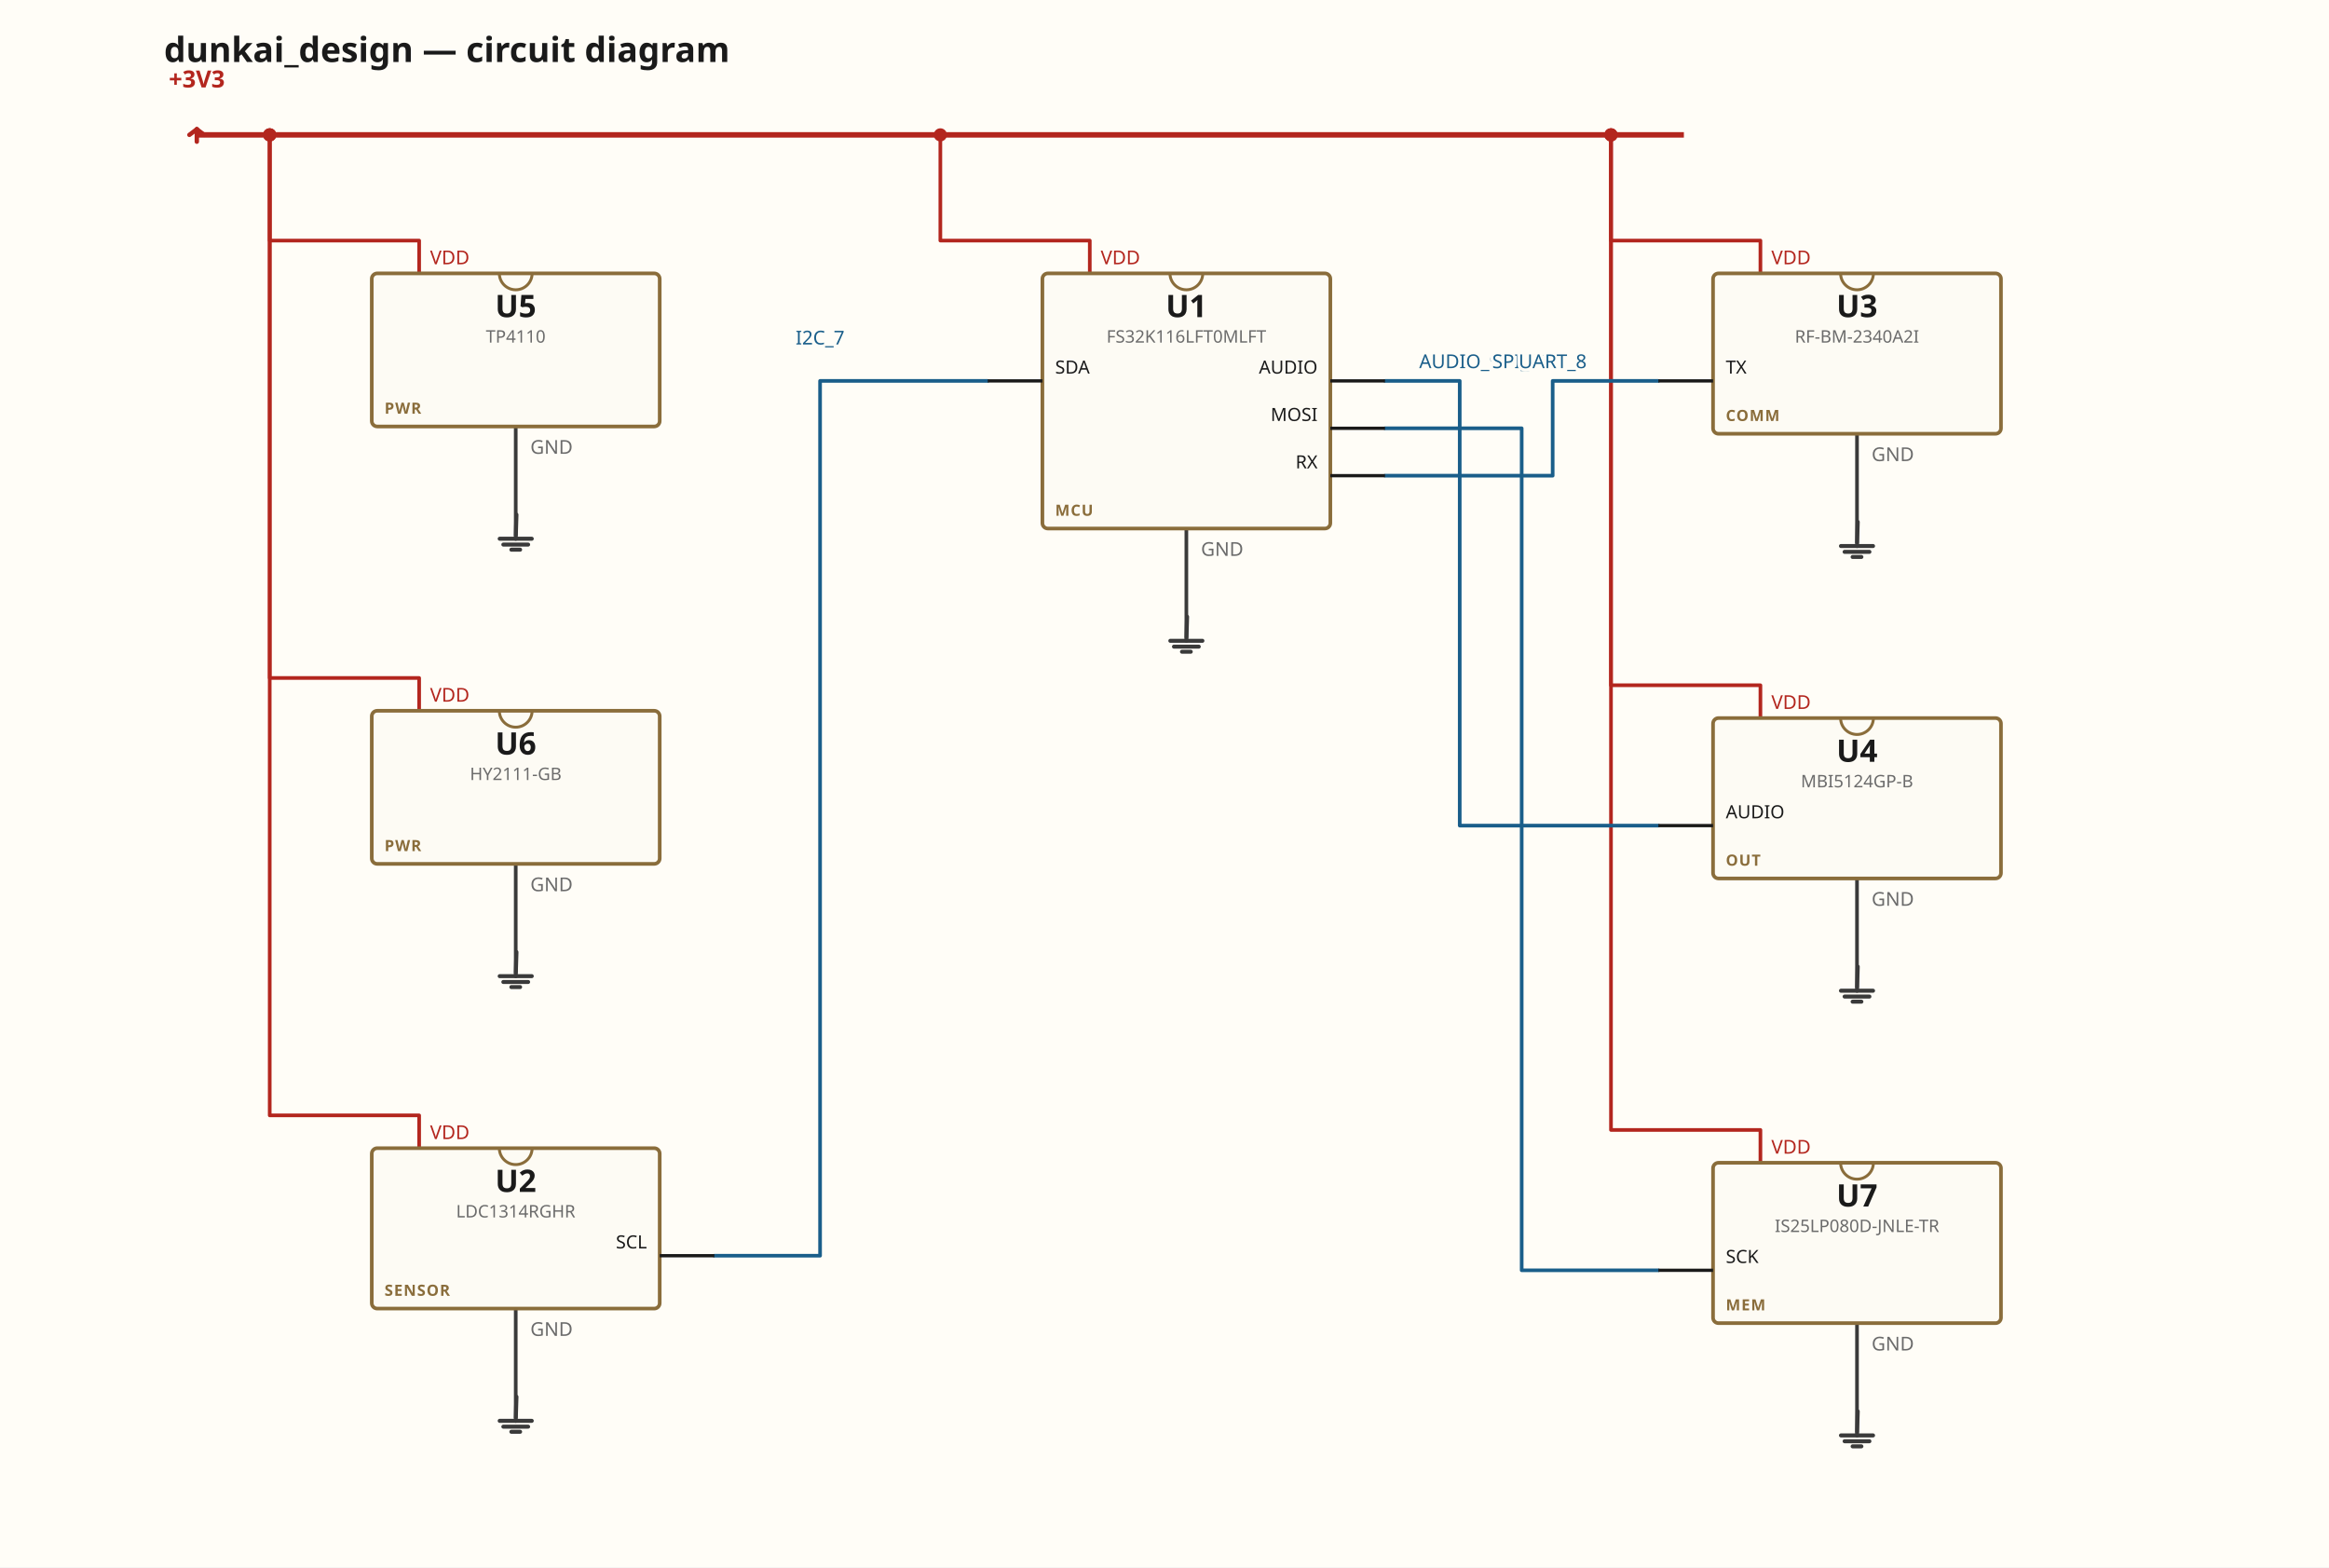
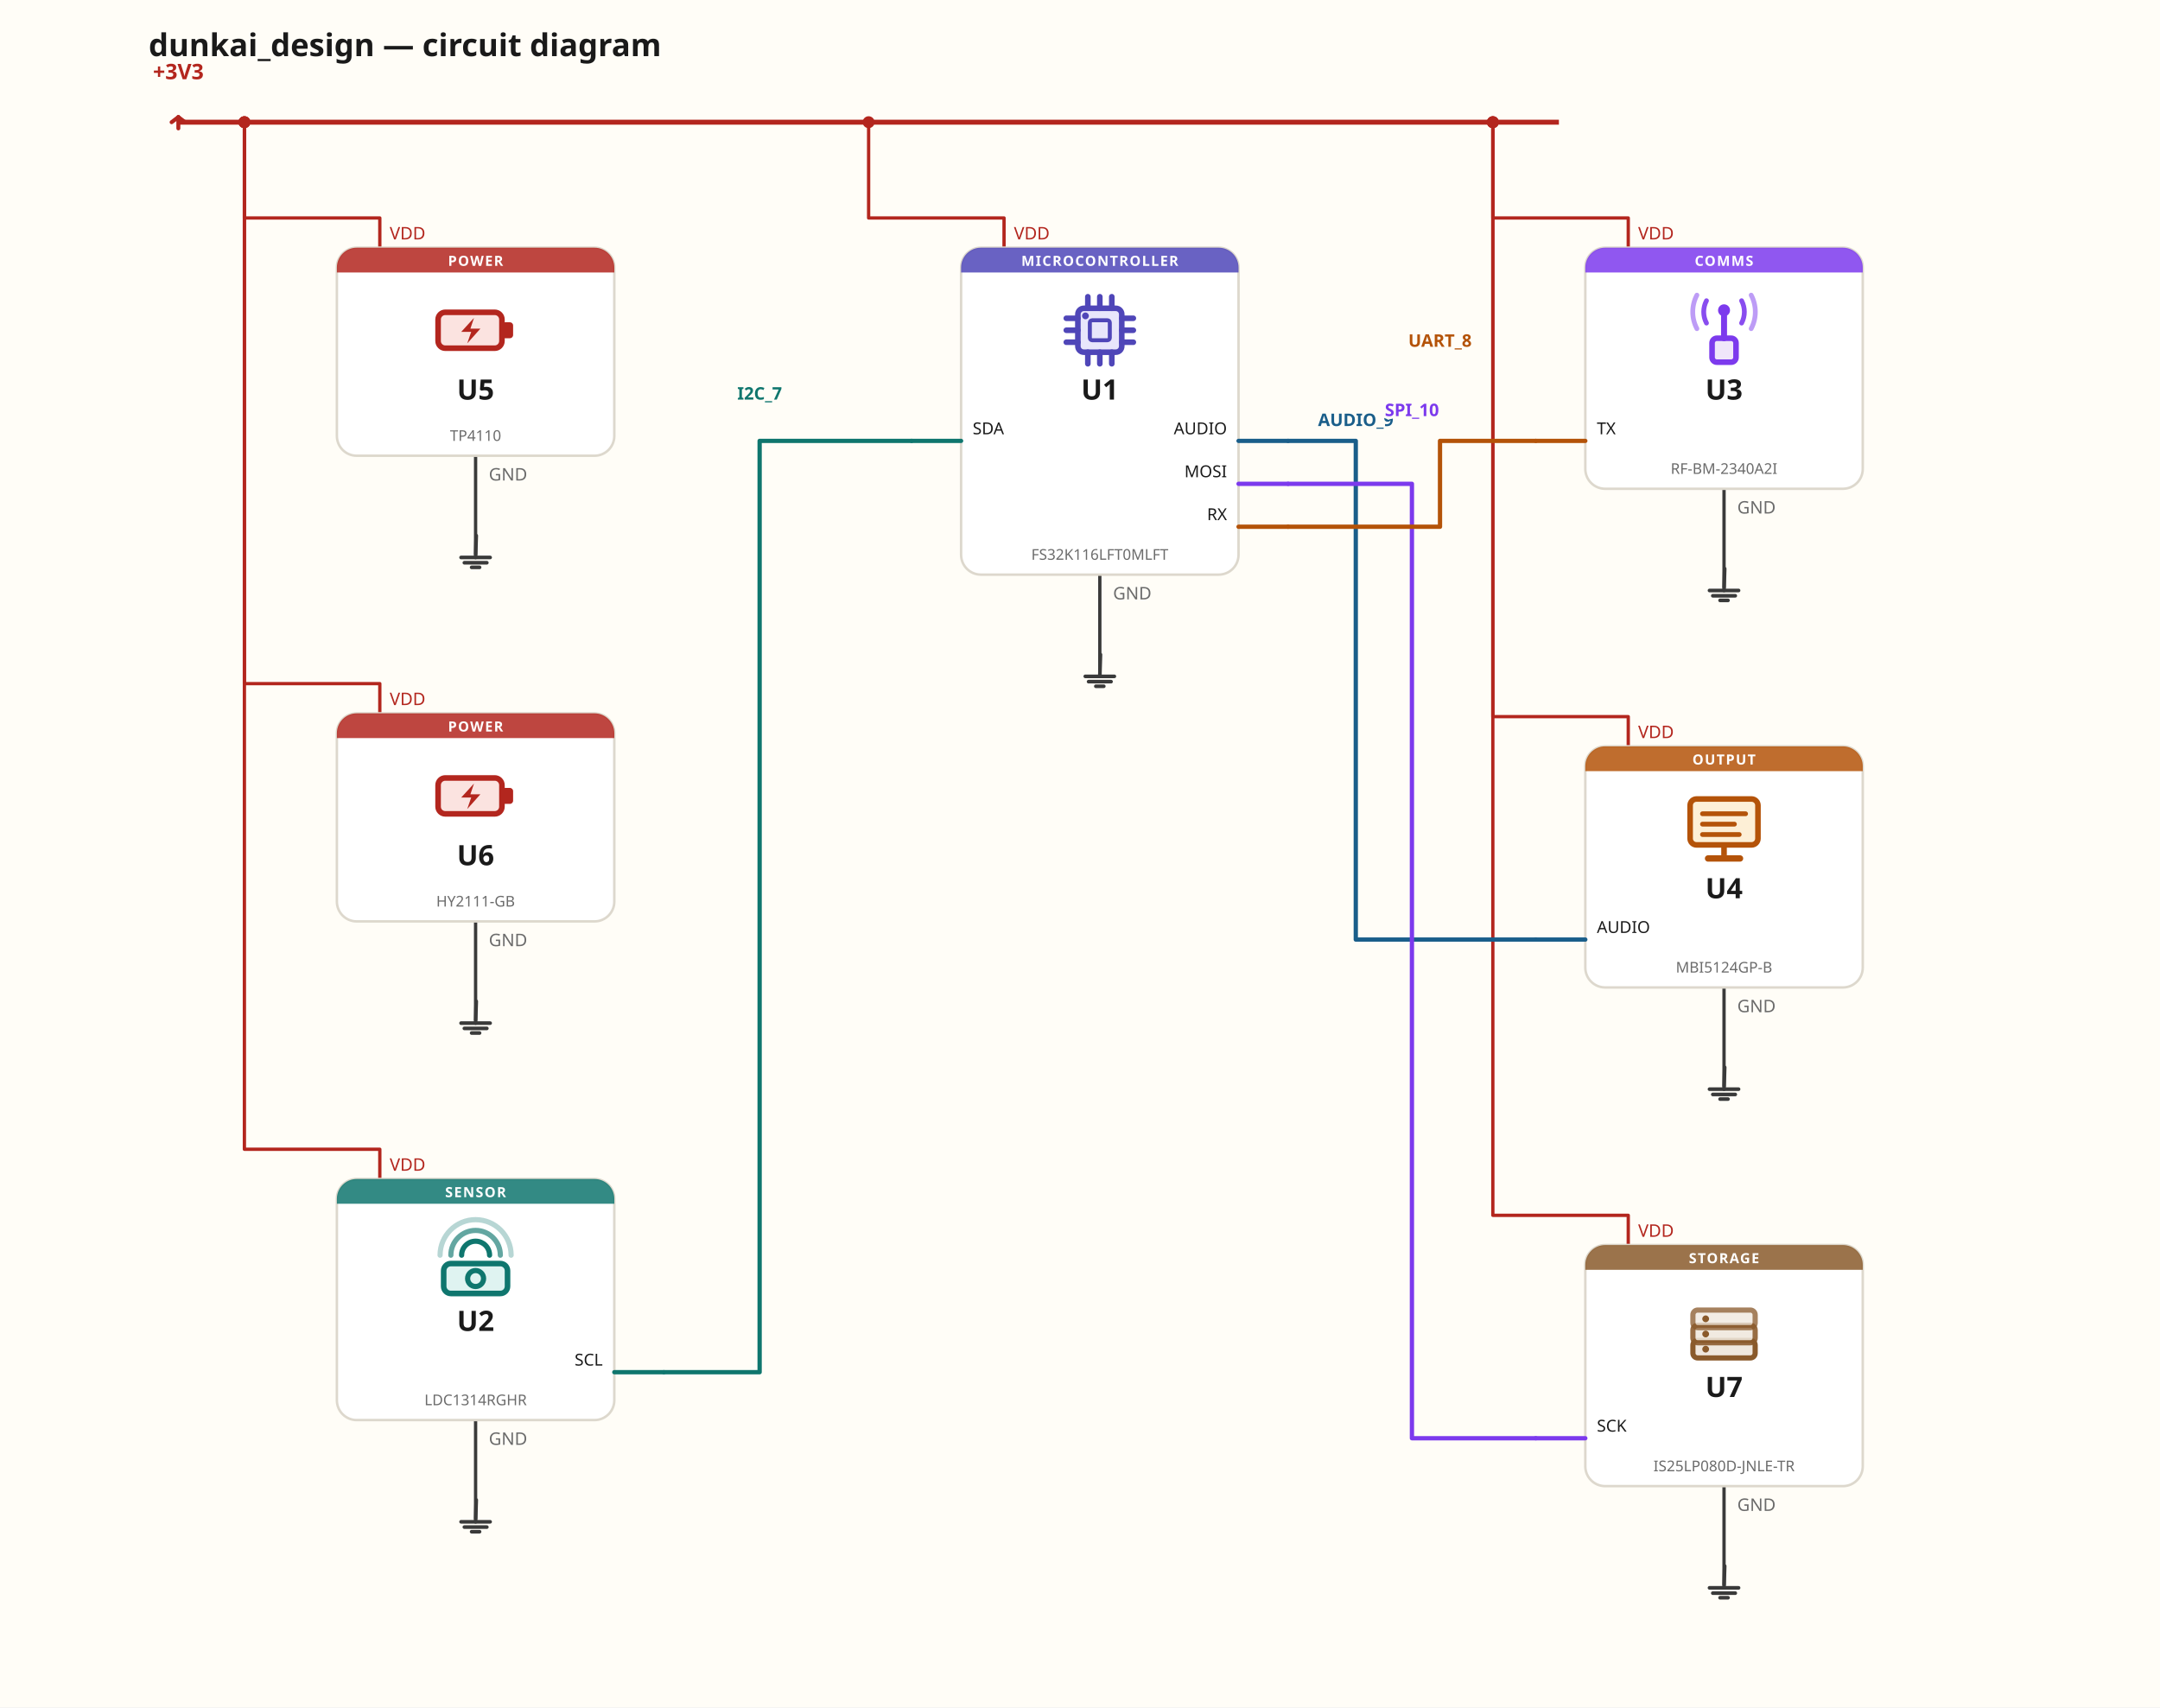
- <svg xmlns="http://www.w3.org/2000/svg" viewBox="0 0 1278 860" width="1278" height="860" font-family="ui-sans-serif, system-ui, sans-serif">
+ <svg xmlns="http://www.w3.org/2000/svg" viewBox="0 0 1308 1034" width="1308" height="1034" font-family="ui-sans-serif, system-ui, sans-serif">
  <rect width="100%" height="100%" fill="#fffdf7" />
  <text x="90" y="34" font-size="19" font-weight="600" fill="#1a1a1a">dunkai_design — circuit diagram</text>
  <g transform="translate(114 0)">
-     <line x1="-6" y1="74" x2="810" y2="74" stroke="#b3261e" stroke-width="3" />
+     <line x1="-6" y1="74" x2="830" y2="74" stroke="#b3261e" stroke-width="3" />
    <path d="M-6 70.905 L-10.08 74" fill="none" stroke="#b3261e" stroke-width="2.4" stroke-linecap="round" stroke-linejoin="round" />
    <path d="M-6 70.905 L-1.92 74" fill="none" stroke="#b3261e" stroke-width="2.4" stroke-linecap="round" stroke-linejoin="round" />
    <path d="M-6 70.905 L-6 77.747" fill="none" stroke="#b3261e" stroke-width="2.4" stroke-linecap="round" stroke-linejoin="round" />
    <text x="-6" y="48" font-size="13" font-weight="600" fill="#b3261e" text-anchor="middle">+3V3</text>
    <path d="M34 74 L34 132 L116 132 L116 150" fill="none" stroke="#b3261e" stroke-width="2" stroke-linejoin="round" />
    <circle cx="34" cy="74" r="3.6" fill="#b3261e" />
    <text x="122" y="145" font-size="10.5" fill="#b3261e">VDD</text>
-     <path d="M34 74 L34 372 L116 372 L116 390" fill="none" stroke="#b3261e" stroke-width="2" stroke-linejoin="round" />
+     <path d="M34 74 L34 414 L116 414 L116 432" fill="none" stroke="#b3261e" stroke-width="2" stroke-linejoin="round" />
    <circle cx="34" cy="74" r="3.6" fill="#b3261e" />
-     <text x="122" y="385" font-size="10.5" fill="#b3261e">VDD</text>
-     <path d="M34 74 L34 612 L116 612 L116 630" fill="none" stroke="#b3261e" stroke-width="2" stroke-linejoin="round" />
+     <text x="122" y="427" font-size="10.5" fill="#b3261e">VDD</text>
+     <path d="M34 74 L34 696 L116 696 L116 714" fill="none" stroke="#b3261e" stroke-width="2" stroke-linejoin="round" />
    <circle cx="34" cy="74" r="3.6" fill="#b3261e" />
-     <text x="122" y="625" font-size="10.5" fill="#b3261e">VDD</text>
-     <path d="M402 74 L402 132 L484 132 L484 150" fill="none" stroke="#b3261e" stroke-width="2" stroke-linejoin="round" />
-     <circle cx="402" cy="74" r="3.6" fill="#b3261e" />
-     <text x="490" y="145" font-size="10.5" fill="#b3261e">VDD</text>
-     <path d="M770 74 L770 132 L852 132 L852 150" fill="none" stroke="#b3261e" stroke-width="2" stroke-linejoin="round" />
-     <circle cx="770" cy="74" r="3.6" fill="#b3261e" />
-     <text x="858" y="145" font-size="10.5" fill="#b3261e">VDD</text>
-     <path d="M770 74 L770 376 L852 376 L852 394" fill="none" stroke="#b3261e" stroke-width="2" stroke-linejoin="round" />
-     <circle cx="770" cy="74" r="3.6" fill="#b3261e" />
-     <text x="858" y="389" font-size="10.5" fill="#b3261e">VDD</text>
-     <path d="M770 74 L770 620 L852 620 L852 638" fill="none" stroke="#b3261e" stroke-width="2" stroke-linejoin="round" />
-     <circle cx="770" cy="74" r="3.6" fill="#b3261e" />
-     <text x="858" y="633" font-size="10.5" fill="#b3261e">VDD</text>
-     <path d="M796 453 L687 453 L687 209 L646 209" fill="none" stroke="#1a5e8a" stroke-width="2" stroke-linejoin="round" stroke-linecap="round" />
-     <path d="M278 689 L336 689 L336 209 L428 209" fill="none" stroke="#1a5e8a" stroke-width="2" stroke-linejoin="round" stroke-linecap="round" />
-     <path d="M796 697 L721 697 L721 235 L646 235" fill="none" stroke="#1a5e8a" stroke-width="2" stroke-linejoin="round" stroke-linecap="round" />
-     <path d="M796 209 L738 209 L738 261 L646 261" fill="none" stroke="#1a5e8a" stroke-width="2" stroke-linejoin="round" stroke-linecap="round" />
-     <line x1="169" y1="234" x2="169" y2="294" stroke="#3a3a3a" stroke-width="2" />
-     <path d="M169.4 282.4 L169 295.6" fill="#3a3a3a" stroke="#3a3a3a" stroke-width="2.2" stroke-linecap="round" stroke-linejoin="round" />
-     <path d="M160.2 295.6 L177.8 295.6" fill="#3a3a3a" stroke="#3a3a3a" stroke-width="2.2" stroke-linecap="round" stroke-linejoin="round" />
-     <path d="M162.2 298.8 L175.8 298.8" fill="#3a3a3a" stroke="#3a3a3a" stroke-width="2.2" stroke-linecap="round" stroke-linejoin="round" />
-     <path d="M166.6 301.6 L171.4 301.6" fill="#3a3a3a" stroke="#3a3a3a" stroke-width="2.2" stroke-linecap="round" stroke-linejoin="round" />
-     <text x="177" y="249" font-size="10.5" fill="#6b6b6b">GND</text>
-     <line x1="169" y1="474" x2="169" y2="534" stroke="#3a3a3a" stroke-width="2" />
-     <path d="M169.4 522.4 L169 535.6" fill="#3a3a3a" stroke="#3a3a3a" stroke-width="2.2" stroke-linecap="round" stroke-linejoin="round" />
-     <path d="M160.2 535.6 L177.8 535.6" fill="#3a3a3a" stroke="#3a3a3a" stroke-width="2.2" stroke-linecap="round" stroke-linejoin="round" />
-     <path d="M162.2 538.8 L175.8 538.8" fill="#3a3a3a" stroke="#3a3a3a" stroke-width="2.2" stroke-linecap="round" stroke-linejoin="round" />
-     <path d="M166.6 541.6 L171.4 541.6" fill="#3a3a3a" stroke="#3a3a3a" stroke-width="2.2" stroke-linecap="round" stroke-linejoin="round" />
-     <text x="177" y="489" font-size="10.5" fill="#6b6b6b">GND</text>
-     <line x1="169" y1="718" x2="169" y2="778" stroke="#3a3a3a" stroke-width="2" />
-     <path d="M169.4 766.4 L169 779.6" fill="#3a3a3a" stroke="#3a3a3a" stroke-width="2.2" stroke-linecap="round" stroke-linejoin="round" />
-     <path d="M160.2 779.6 L177.8 779.6" fill="#3a3a3a" stroke="#3a3a3a" stroke-width="2.2" stroke-linecap="round" stroke-linejoin="round" />
-     <path d="M162.2 782.8 L175.8 782.8" fill="#3a3a3a" stroke="#3a3a3a" stroke-width="2.2" stroke-linecap="round" stroke-linejoin="round" />
-     <path d="M166.6 785.6 L171.4 785.6" fill="#3a3a3a" stroke="#3a3a3a" stroke-width="2.2" stroke-linecap="round" stroke-linejoin="round" />
-     <text x="177" y="733" font-size="10.5" fill="#6b6b6b">GND</text>
-     <line x1="537" y1="290" x2="537" y2="350" stroke="#3a3a3a" stroke-width="2" />
-     <path d="M537.4 338.4 L537 351.6" fill="#3a3a3a" stroke="#3a3a3a" stroke-width="2.2" stroke-linecap="round" stroke-linejoin="round" />
-     <path d="M528.2 351.6 L545.8 351.6" fill="#3a3a3a" stroke="#3a3a3a" stroke-width="2.2" stroke-linecap="round" stroke-linejoin="round" />
-     <path d="M530.2 354.8 L543.8 354.8" fill="#3a3a3a" stroke="#3a3a3a" stroke-width="2.2" stroke-linecap="round" stroke-linejoin="round" />
-     <path d="M534.6 357.6 L539.4 357.6" fill="#3a3a3a" stroke="#3a3a3a" stroke-width="2.2" stroke-linecap="round" stroke-linejoin="round" />
-     <text x="545" y="305" font-size="10.5" fill="#6b6b6b">GND</text>
-     <line x1="905" y1="238" x2="905" y2="298" stroke="#3a3a3a" stroke-width="2" />
-     <path d="M905.4 286.4 L905 299.6" fill="#3a3a3a" stroke="#3a3a3a" stroke-width="2.2" stroke-linecap="round" stroke-linejoin="round" />
-     <path d="M896.2 299.6 L913.8 299.6" fill="#3a3a3a" stroke="#3a3a3a" stroke-width="2.2" stroke-linecap="round" stroke-linejoin="round" />
-     <path d="M898.2 302.8 L911.8 302.8" fill="#3a3a3a" stroke="#3a3a3a" stroke-width="2.2" stroke-linecap="round" stroke-linejoin="round" />
-     <path d="M902.6 305.6 L907.4 305.6" fill="#3a3a3a" stroke="#3a3a3a" stroke-width="2.2" stroke-linecap="round" stroke-linejoin="round" />
-     <text x="913" y="253" font-size="10.5" fill="#6b6b6b">GND</text>
-     <line x1="905" y1="482" x2="905" y2="542" stroke="#3a3a3a" stroke-width="2" />
-     <path d="M905.4 530.4 L905 543.6" fill="#3a3a3a" stroke="#3a3a3a" stroke-width="2.2" stroke-linecap="round" stroke-linejoin="round" />
-     <path d="M896.2 543.6 L913.8 543.6" fill="#3a3a3a" stroke="#3a3a3a" stroke-width="2.2" stroke-linecap="round" stroke-linejoin="round" />
-     <path d="M898.2 546.8 L911.8 546.8" fill="#3a3a3a" stroke="#3a3a3a" stroke-width="2.2" stroke-linecap="round" stroke-linejoin="round" />
-     <path d="M902.6 549.6 L907.4 549.6" fill="#3a3a3a" stroke="#3a3a3a" stroke-width="2.2" stroke-linecap="round" stroke-linejoin="round" />
-     <text x="913" y="497" font-size="10.5" fill="#6b6b6b">GND</text>
-     <line x1="905" y1="726" x2="905" y2="786" stroke="#3a3a3a" stroke-width="2" />
-     <path d="M905.4 774.4 L905 787.6" fill="#3a3a3a" stroke="#3a3a3a" stroke-width="2.2" stroke-linecap="round" stroke-linejoin="round" />
-     <path d="M896.2 787.6 L913.8 787.6" fill="#3a3a3a" stroke="#3a3a3a" stroke-width="2.2" stroke-linecap="round" stroke-linejoin="round" />
-     <path d="M898.2 790.8 L911.8 790.8" fill="#3a3a3a" stroke="#3a3a3a" stroke-width="2.2" stroke-linecap="round" stroke-linejoin="round" />
-     <path d="M902.6 793.6 L907.4 793.6" fill="#3a3a3a" stroke="#3a3a3a" stroke-width="2.2" stroke-linecap="round" stroke-linejoin="round" />
-     <text x="913" y="741" font-size="10.5" fill="#6b6b6b">GND</text>
-     <rect x="90" y="150" width="158" height="84" rx="3" fill="#fdfbf4" stroke="#8a6d3b" stroke-width="2" />
-     <path d="M160 150 A 9 9 0 0 0 178 150" fill="none" stroke="#8a6d3b" stroke-width="1.6" />
-     <text x="169" y="174" font-size="17" font-weight="700" fill="#1a1a1a" text-anchor="middle">U5</text>
-     <text x="169" y="188" font-size="9.5" fill="#6b6b6b" text-anchor="middle">TP4110</text>
-     <text x="97" y="227" font-size="8.5" fill="#8a6d3b" font-weight="600" letter-spacing="0.5">PWR</text>
-     <rect x="90" y="390" width="158" height="84" rx="3" fill="#fdfbf4" stroke="#8a6d3b" stroke-width="2" />
-     <path d="M160 390 A 9 9 0 0 0 178 390" fill="none" stroke="#8a6d3b" stroke-width="1.6" />
-     <text x="169" y="414" font-size="17" font-weight="700" fill="#1a1a1a" text-anchor="middle">U6</text>
-     <text x="169" y="428" font-size="9.5" fill="#6b6b6b" text-anchor="middle">HY2111-GB</text>
-     <text x="97" y="467" font-size="8.5" fill="#8a6d3b" font-weight="600" letter-spacing="0.5">PWR</text>
-     <rect x="90" y="630" width="158" height="88" rx="3" fill="#fdfbf4" stroke="#8a6d3b" stroke-width="2" />
-     <path d="M160 630 A 9 9 0 0 0 178 630" fill="none" stroke="#8a6d3b" stroke-width="1.6" />
-     <text x="169" y="654" font-size="17" font-weight="700" fill="#1a1a1a" text-anchor="middle">U2</text>
-     <text x="169" y="668" font-size="9.5" fill="#6b6b6b" text-anchor="middle">LDC1314RGHR</text>
-     <text x="97" y="711" font-size="8.5" fill="#8a6d3b" font-weight="600" letter-spacing="0.5">SENSOR</text>
-     <line x1="248" y1="689" x2="278" y2="689" stroke="#1a1a1a" stroke-width="1.8" />
-     <text x="241" y="685" font-size="10" fill="#1a1a1a" text-anchor="end">SCL</text>
-     <rect x="458" y="150" width="158" height="140" rx="3" fill="#fdfbf4" stroke="#8a6d3b" stroke-width="2" />
-     <path d="M528 150 A 9 9 0 0 0 546 150" fill="none" stroke="#8a6d3b" stroke-width="1.6" />
-     <text x="537" y="174" font-size="17" font-weight="700" fill="#1a1a1a" text-anchor="middle">U1</text>
-     <text x="537" y="188" font-size="9.5" fill="#6b6b6b" text-anchor="middle">FS32K116LFT0MLFT</text>
-     <text x="465" y="283" font-size="8.5" fill="#8a6d3b" font-weight="600" letter-spacing="0.5">MCU</text>
-     <line x1="458" y1="209" x2="428" y2="209" stroke="#1a1a1a" stroke-width="1.8" />
-     <text x="465" y="205" font-size="10" fill="#1a1a1a" text-anchor="start">SDA</text>
-     <line x1="616" y1="209" x2="646" y2="209" stroke="#1a1a1a" stroke-width="1.8" />
-     <text x="609" y="205" font-size="10" fill="#1a1a1a" text-anchor="end">AUDIO</text>
-     <line x1="616" y1="235" x2="646" y2="235" stroke="#1a1a1a" stroke-width="1.8" />
-     <text x="609" y="231" font-size="10" fill="#1a1a1a" text-anchor="end">MOSI</text>
-     <line x1="616" y1="261" x2="646" y2="261" stroke="#1a1a1a" stroke-width="1.8" />
-     <text x="609" y="257" font-size="10" fill="#1a1a1a" text-anchor="end">RX</text>
-     <rect x="826" y="150" width="158" height="88" rx="3" fill="#fdfbf4" stroke="#8a6d3b" stroke-width="2" />
-     <path d="M896 150 A 9 9 0 0 0 914 150" fill="none" stroke="#8a6d3b" stroke-width="1.6" />
-     <text x="905" y="174" font-size="17" font-weight="700" fill="#1a1a1a" text-anchor="middle">U3</text>
-     <text x="905" y="188" font-size="9.5" fill="#6b6b6b" text-anchor="middle">RF-BM-2340A2I</text>
-     <text x="833" y="231" font-size="8.5" fill="#8a6d3b" font-weight="600" letter-spacing="0.5">COMM</text>
-     <line x1="826" y1="209" x2="796" y2="209" stroke="#1a1a1a" stroke-width="1.8" />
-     <text x="833" y="205" font-size="10" fill="#1a1a1a" text-anchor="start">TX</text>
-     <rect x="826" y="394" width="158" height="88" rx="3" fill="#fdfbf4" stroke="#8a6d3b" stroke-width="2" />
-     <path d="M896 394 A 9 9 0 0 0 914 394" fill="none" stroke="#8a6d3b" stroke-width="1.6" />
-     <text x="905" y="418" font-size="17" font-weight="700" fill="#1a1a1a" text-anchor="middle">U4</text>
-     <text x="905" y="432" font-size="9.5" fill="#6b6b6b" text-anchor="middle">MBI5124GP-B</text>
-     <text x="833" y="475" font-size="8.5" fill="#8a6d3b" font-weight="600" letter-spacing="0.5">OUT</text>
-     <line x1="826" y1="453" x2="796" y2="453" stroke="#1a1a1a" stroke-width="1.8" />
-     <text x="833" y="449" font-size="10" fill="#1a1a1a" text-anchor="start">AUDIO</text>
-     <rect x="826" y="638" width="158" height="88" rx="3" fill="#fdfbf4" stroke="#8a6d3b" stroke-width="2" />
-     <path d="M896 638 A 9 9 0 0 0 914 638" fill="none" stroke="#8a6d3b" stroke-width="1.6" />
-     <text x="905" y="662" font-size="17" font-weight="700" fill="#1a1a1a" text-anchor="middle">U7</text>
-     <text x="905" y="676" font-size="9.5" fill="#6b6b6b" text-anchor="middle">IS25LP080D-JNLE-TR</text>
-     <text x="833" y="719" font-size="8.5" fill="#8a6d3b" font-weight="600" letter-spacing="0.5">MEM</text>
-     <line x1="826" y1="697" x2="796" y2="697" stroke="#1a1a1a" stroke-width="1.8" />
-     <text x="833" y="693" font-size="10" fill="#1a1a1a" text-anchor="start">SCK</text>
-     <text x="687" y="202" font-size="10.5" fill="#1a5e8a" text-anchor="middle" font-weight="500" paint-order="stroke" stroke="#fffdf7" stroke-width="3.5">AUDIO_9</text>
-     <text x="336" y="189" font-size="10.5" fill="#1a5e8a" text-anchor="middle" font-weight="500" paint-order="stroke" stroke="#fffdf7" stroke-width="3.5">I2C_7</text>
-     <text x="721" y="202" font-size="10.5" fill="#1a5e8a" text-anchor="middle" font-weight="500" paint-order="stroke" stroke="#fffdf7" stroke-width="3.5">SPI_10</text>
-     <text x="738" y="202" font-size="10.5" fill="#1a5e8a" text-anchor="middle" font-weight="500" paint-order="stroke" stroke="#fffdf7" stroke-width="3.5">UART_8</text>
+     <text x="122" y="709" font-size="10.5" fill="#b3261e">VDD</text>
+     <path d="M412 74 L412 132 L494 132 L494 150" fill="none" stroke="#b3261e" stroke-width="2" stroke-linejoin="round" />
+     <circle cx="412" cy="74" r="3.6" fill="#b3261e" />
+     <text x="500" y="145" font-size="10.5" fill="#b3261e">VDD</text>
+     <path d="M790 74 L790 132 L872 132 L872 150" fill="none" stroke="#b3261e" stroke-width="2" stroke-linejoin="round" />
+     <circle cx="790" cy="74" r="3.6" fill="#b3261e" />
+     <text x="878" y="145" font-size="10.5" fill="#b3261e">VDD</text>
+     <path d="M790 74 L790 434 L872 434 L872 452" fill="none" stroke="#b3261e" stroke-width="2" stroke-linejoin="round" />
+     <circle cx="790" cy="74" r="3.6" fill="#b3261e" />
+     <text x="878" y="447" font-size="10.5" fill="#b3261e">VDD</text>
+     <path d="M790 74 L790 736 L872 736 L872 754" fill="none" stroke="#b3261e" stroke-width="2" stroke-linejoin="round" />
+     <circle cx="790" cy="74" r="3.6" fill="#b3261e" />
+     <text x="878" y="749" font-size="10.5" fill="#b3261e">VDD</text>
+     <path d="M816 569 L707 569 L707 267 L666 267" fill="none" stroke="#1a5e8a" stroke-width="2.6" stroke-linejoin="round" stroke-linecap="round" />
+     <path d="M288 831 L346 831 L346 267 L438 267" fill="none" stroke="#0f766e" stroke-width="2.6" stroke-linejoin="round" stroke-linecap="round" />
+     <path d="M816 871 L741 871 L741 293 L666 293" fill="none" stroke="#7c3aed" stroke-width="2.6" stroke-linejoin="round" stroke-linecap="round" />
+     <path d="M816 267 L758 267 L758 319 L666 319" fill="none" stroke="#b45309" stroke-width="2.6" stroke-linejoin="round" stroke-linecap="round" />
+     <line x1="174" y1="276" x2="174" y2="336" stroke="#3a3a3a" stroke-width="2" />
+     <path d="M174.4 324.4 L174 337.6" fill="#3a3a3a" stroke="#3a3a3a" stroke-width="2.2" stroke-linecap="round" stroke-linejoin="round" />
+     <path d="M165.2 337.6 L182.8 337.6" fill="#3a3a3a" stroke="#3a3a3a" stroke-width="2.2" stroke-linecap="round" stroke-linejoin="round" />
+     <path d="M167.2 340.8 L180.8 340.8" fill="#3a3a3a" stroke="#3a3a3a" stroke-width="2.2" stroke-linecap="round" stroke-linejoin="round" />
+     <path d="M171.6 343.6 L176.4 343.6" fill="#3a3a3a" stroke="#3a3a3a" stroke-width="2.2" stroke-linecap="round" stroke-linejoin="round" />
+     <text x="182" y="291" font-size="10.5" fill="#6b6b6b">GND</text>
+     <line x1="174" y1="558" x2="174" y2="618" stroke="#3a3a3a" stroke-width="2" />
+     <path d="M174.4 606.4 L174 619.6" fill="#3a3a3a" stroke="#3a3a3a" stroke-width="2.2" stroke-linecap="round" stroke-linejoin="round" />
+     <path d="M165.2 619.6 L182.8 619.6" fill="#3a3a3a" stroke="#3a3a3a" stroke-width="2.2" stroke-linecap="round" stroke-linejoin="round" />
+     <path d="M167.2 622.8 L180.8 622.8" fill="#3a3a3a" stroke="#3a3a3a" stroke-width="2.2" stroke-linecap="round" stroke-linejoin="round" />
+     <path d="M171.6 625.6 L176.4 625.6" fill="#3a3a3a" stroke="#3a3a3a" stroke-width="2.2" stroke-linecap="round" stroke-linejoin="round" />
+     <text x="182" y="573" font-size="10.5" fill="#6b6b6b">GND</text>
+     <line x1="174" y1="860" x2="174" y2="920" stroke="#3a3a3a" stroke-width="2" />
+     <path d="M174.4 908.4 L174 921.6" fill="#3a3a3a" stroke="#3a3a3a" stroke-width="2.2" stroke-linecap="round" stroke-linejoin="round" />
+     <path d="M165.2 921.6 L182.8 921.6" fill="#3a3a3a" stroke="#3a3a3a" stroke-width="2.2" stroke-linecap="round" stroke-linejoin="round" />
+     <path d="M167.2 924.8 L180.8 924.8" fill="#3a3a3a" stroke="#3a3a3a" stroke-width="2.2" stroke-linecap="round" stroke-linejoin="round" />
+     <path d="M171.6 927.6 L176.4 927.6" fill="#3a3a3a" stroke="#3a3a3a" stroke-width="2.2" stroke-linecap="round" stroke-linejoin="round" />
+     <text x="182" y="875" font-size="10.5" fill="#6b6b6b">GND</text>
+     <line x1="552" y1="348" x2="552" y2="408" stroke="#3a3a3a" stroke-width="2" />
+     <path d="M552.4 396.4 L552 409.6" fill="#3a3a3a" stroke="#3a3a3a" stroke-width="2.2" stroke-linecap="round" stroke-linejoin="round" />
+     <path d="M543.2 409.6 L560.8 409.6" fill="#3a3a3a" stroke="#3a3a3a" stroke-width="2.2" stroke-linecap="round" stroke-linejoin="round" />
+     <path d="M545.2 412.8 L558.8 412.8" fill="#3a3a3a" stroke="#3a3a3a" stroke-width="2.2" stroke-linecap="round" stroke-linejoin="round" />
+     <path d="M549.6 415.6 L554.4 415.6" fill="#3a3a3a" stroke="#3a3a3a" stroke-width="2.2" stroke-linecap="round" stroke-linejoin="round" />
+     <text x="560" y="363" font-size="10.5" fill="#6b6b6b">GND</text>
+     <line x1="930" y1="296" x2="930" y2="356" stroke="#3a3a3a" stroke-width="2" />
+     <path d="M930.4 344.4 L930 357.6" fill="#3a3a3a" stroke="#3a3a3a" stroke-width="2.2" stroke-linecap="round" stroke-linejoin="round" />
+     <path d="M921.2 357.6 L938.8 357.6" fill="#3a3a3a" stroke="#3a3a3a" stroke-width="2.2" stroke-linecap="round" stroke-linejoin="round" />
+     <path d="M923.2 360.8 L936.8 360.8" fill="#3a3a3a" stroke="#3a3a3a" stroke-width="2.2" stroke-linecap="round" stroke-linejoin="round" />
+     <path d="M927.6 363.6 L932.4 363.6" fill="#3a3a3a" stroke="#3a3a3a" stroke-width="2.2" stroke-linecap="round" stroke-linejoin="round" />
+     <text x="938" y="311" font-size="10.5" fill="#6b6b6b">GND</text>
+     <line x1="930" y1="598" x2="930" y2="658" stroke="#3a3a3a" stroke-width="2" />
+     <path d="M930.4 646.4 L930 659.6" fill="#3a3a3a" stroke="#3a3a3a" stroke-width="2.2" stroke-linecap="round" stroke-linejoin="round" />
+     <path d="M921.2 659.6 L938.8 659.6" fill="#3a3a3a" stroke="#3a3a3a" stroke-width="2.2" stroke-linecap="round" stroke-linejoin="round" />
+     <path d="M923.2 662.8 L936.8 662.8" fill="#3a3a3a" stroke="#3a3a3a" stroke-width="2.2" stroke-linecap="round" stroke-linejoin="round" />
+     <path d="M927.6 665.6 L932.4 665.6" fill="#3a3a3a" stroke="#3a3a3a" stroke-width="2.2" stroke-linecap="round" stroke-linejoin="round" />
+     <text x="938" y="613" font-size="10.5" fill="#6b6b6b">GND</text>
+     <line x1="930" y1="900" x2="930" y2="960" stroke="#3a3a3a" stroke-width="2" />
+     <path d="M930.4 948.4 L930 961.6" fill="#3a3a3a" stroke="#3a3a3a" stroke-width="2.2" stroke-linecap="round" stroke-linejoin="round" />
+     <path d="M921.2 961.6 L938.8 961.6" fill="#3a3a3a" stroke="#3a3a3a" stroke-width="2.2" stroke-linecap="round" stroke-linejoin="round" />
+     <path d="M923.2 964.8 L936.8 964.8" fill="#3a3a3a" stroke="#3a3a3a" stroke-width="2.2" stroke-linecap="round" stroke-linejoin="round" />
+     <path d="M927.6 967.6 L932.4 967.6" fill="#3a3a3a" stroke="#3a3a3a" stroke-width="2.2" stroke-linecap="round" stroke-linejoin="round" />
+     <text x="938" y="915" font-size="10.5" fill="#6b6b6b">GND</text>
+     <rect x="90" y="150" width="168" height="126" rx="12" fill="#ffffff" stroke="#ddd8cd" stroke-width="1.5" />
+     <path d="M102 150 H246 A 12 12 0 0 1 258 162 V165 H90 V162 A 12 12 0 0 1 102 150 Z" fill="#b3261e" opacity="0.85" />
+     <g transform="translate(145 171) scale(2.4167)">
+       <rect x="2.6" y="7.5" width="16" height="9" rx="1.8" fill="#fbe3e0" stroke="#b3261e" stroke-width="1.4" />
+       <rect x="18.6" y="10" width="2.8" height="4" rx="0.8" fill="#b3261e" />
+       <path d="M 11.6 8.9 L 8.4 12.4 L 10.9 12.4 L 9.9 15.3 L 13.2 11.6 L 10.7 11.6 Z" fill="#b3261e" />
+     </g>
+     <text x="174" y="242" font-size="17" font-weight="700" fill="#1a1a1a" text-anchor="middle">U5</text>
+     <text x="174" y="267" font-size="9" fill="#6b6b6b" text-anchor="middle">TP4110</text>
+     <text x="174" y="161" font-size="8.5" fill="#ffffff" text-anchor="middle" font-weight="700" letter-spacing="0.7">POWER</text>
+     <rect x="90" y="432" width="168" height="126" rx="12" fill="#ffffff" stroke="#ddd8cd" stroke-width="1.5" />
+     <path d="M102 432 H246 A 12 12 0 0 1 258 444 V447 H90 V444 A 12 12 0 0 1 102 432 Z" fill="#b3261e" opacity="0.85" />
+     <g transform="translate(145 453) scale(2.4167)">
+       <rect x="2.6" y="7.5" width="16" height="9" rx="1.8" fill="#fbe3e0" stroke="#b3261e" stroke-width="1.4" />
+       <rect x="18.6" y="10" width="2.8" height="4" rx="0.8" fill="#b3261e" />
+       <path d="M 11.6 8.9 L 8.4 12.4 L 10.9 12.4 L 9.9 15.3 L 13.2 11.6 L 10.7 11.6 Z" fill="#b3261e" />
+     </g>
+     <text x="174" y="524" font-size="17" font-weight="700" fill="#1a1a1a" text-anchor="middle">U6</text>
+     <text x="174" y="549" font-size="9" fill="#6b6b6b" text-anchor="middle">HY2111-GB</text>
+     <text x="174" y="443" font-size="8.5" fill="#ffffff" text-anchor="middle" font-weight="700" letter-spacing="0.7">POWER</text>
+     <rect x="90" y="714" width="168" height="146" rx="12" fill="#ffffff" stroke="#ddd8cd" stroke-width="1.5" />
+     <path d="M102 714 H246 A 12 12 0 0 1 258 726 V729 H90 V726 A 12 12 0 0 1 102 714 Z" fill="#0f766e" opacity="0.85" />
+     <g transform="translate(145 735) scale(2.4167)">
+       <rect x="4" y="12.5" width="16" height="7.5" rx="1.8" fill="#dff3f1" stroke="#0f766e" stroke-width="1.4" />
+       <circle cx="12" cy="16.25" r="2" fill="none" stroke="#0f766e" stroke-width="1.3" />
+       <path d="M 8.5 10.4 A 3.5 3.5 0 0 1 15.5 10.4" fill="none" stroke="#0f766e" stroke-width="1.3" stroke-linecap="round" opacity="1" />
+       <path d="M 5.8 10.4 A 6.2 6.2 0 0 1 18.2 10.4" fill="none" stroke="#0f766e" stroke-width="1.3" stroke-linecap="round" opacity="0.649" />
+       <path d="M 3.1 10.4 A 8.9 8.9 0 0 1 20.9 10.4" fill="none" stroke="#0f766e" stroke-width="1.3" stroke-linecap="round" opacity="0.298" />
+     </g>
+     <text x="174" y="806" font-size="17" font-weight="700" fill="#1a1a1a" text-anchor="middle">U2</text>
+     <text x="174" y="851" font-size="9" fill="#6b6b6b" text-anchor="middle">LDC1314RGHR</text>
+     <text x="174" y="725" font-size="8.5" fill="#ffffff" text-anchor="middle" font-weight="700" letter-spacing="0.7">SENSOR</text>
+     <line x1="258" y1="831" x2="288" y2="831" stroke="#0f766e" stroke-width="2.6" stroke-linecap="round" />
+     <text x="251" y="827" font-size="10" fill="#1a1a1a" text-anchor="end">SCL</text>
+     <rect x="468" y="150" width="168" height="198" rx="12" fill="#ffffff" stroke="#ddd8cd" stroke-width="1.5" />
+     <path d="M480 150 H624 A 12 12 0 0 1 636 162 V165 H468 V162 A 12 12 0 0 1 480 150 Z" fill="#4f46b8" opacity="0.85" />
+     <g transform="translate(523 171) scale(2.4167)">
+       <rect x="6.5" y="6.5" width="11" height="11" rx="1.5" fill="#e8e6fb" stroke="#4f46b8" stroke-width="1.4" />
+       <rect x="9.5" y="9.5" width="5" height="5" rx="0.6" fill="none" stroke="#4f46b8" stroke-width="1" />
+       <line x1="3.6" y1="9" x2="6.5" y2="9" stroke="#4f46b8" stroke-width="1.4" stroke-linecap="round" />
+       <line x1="17.5" y1="9" x2="20.4" y2="9" stroke="#4f46b8" stroke-width="1.4" stroke-linecap="round" />
+       <line x1="3.6" y1="12" x2="6.5" y2="12" stroke="#4f46b8" stroke-width="1.4" stroke-linecap="round" />
+       <line x1="17.5" y1="12" x2="20.4" y2="12" stroke="#4f46b8" stroke-width="1.4" stroke-linecap="round" />
+       <line x1="3.6" y1="15" x2="6.5" y2="15" stroke="#4f46b8" stroke-width="1.4" stroke-linecap="round" />
+       <line x1="17.5" y1="15" x2="20.4" y2="15" stroke="#4f46b8" stroke-width="1.4" stroke-linecap="round" />
+       <line x1="9" y1="3.6" x2="9" y2="6.5" stroke="#4f46b8" stroke-width="1.4" stroke-linecap="round" />
+       <line x1="9" y1="17.5" x2="9" y2="20.4" stroke="#4f46b8" stroke-width="1.4" stroke-linecap="round" />
+       <line x1="12" y1="3.6" x2="12" y2="6.5" stroke="#4f46b8" stroke-width="1.4" stroke-linecap="round" />
+       <line x1="12" y1="17.5" x2="12" y2="20.4" stroke="#4f46b8" stroke-width="1.4" stroke-linecap="round" />
+       <line x1="15" y1="3.6" x2="15" y2="6.5" stroke="#4f46b8" stroke-width="1.4" stroke-linecap="round" />
+       <line x1="15" y1="17.5" x2="15" y2="20.4" stroke="#4f46b8" stroke-width="1.4" stroke-linecap="round" />
+       <circle cx="8.4" cy="8.4" r="0.85" fill="#4f46b8" />
+     </g>
+     <text x="552" y="242" font-size="17" font-weight="700" fill="#1a1a1a" text-anchor="middle">U1</text>
+     <text x="552" y="339" font-size="9" fill="#6b6b6b" text-anchor="middle">FS32K116LFT0MLFT</text>
+     <text x="552" y="161" font-size="8.5" fill="#ffffff" text-anchor="middle" font-weight="700" letter-spacing="0.7">MICROCONTROLLER</text>
+     <line x1="468" y1="267" x2="438" y2="267" stroke="#0f766e" stroke-width="2.6" stroke-linecap="round" />
+     <text x="475" y="263" font-size="10" fill="#1a1a1a" text-anchor="start">SDA</text>
+     <line x1="636" y1="267" x2="666" y2="267" stroke="#1a5e8a" stroke-width="2.6" stroke-linecap="round" />
+     <text x="629" y="263" font-size="10" fill="#1a1a1a" text-anchor="end">AUDIO</text>
+     <line x1="636" y1="293" x2="666" y2="293" stroke="#7c3aed" stroke-width="2.6" stroke-linecap="round" />
+     <text x="629" y="289" font-size="10" fill="#1a1a1a" text-anchor="end">MOSI</text>
+     <line x1="636" y1="319" x2="666" y2="319" stroke="#b45309" stroke-width="2.6" stroke-linecap="round" />
+     <text x="629" y="315" font-size="10" fill="#1a1a1a" text-anchor="end">RX</text>
+     <rect x="846" y="150" width="168" height="146" rx="12" fill="#ffffff" stroke="#ddd8cd" stroke-width="1.5" />
+     <path d="M858 150 H1002 A 12 12 0 0 1 1014 162 V165 H846 V162 A 12 12 0 0 1 858 150 Z" fill="#7c3aed" opacity="0.85" />
+     <g transform="translate(901 171) scale(2.4167)">
+       <rect x="9" y="14" width="6" height="6" rx="1.2" fill="#f0e6fa" stroke="#7c3aed" stroke-width="1.4" />
+       <line x1="12" y1="14" x2="12" y2="8.4" stroke="#7c3aed" stroke-width="1.5" stroke-linecap="round" />
+       <circle cx="12" cy="7" r="1.5" fill="#7c3aed" />
+       <path d="M 7.6 10.2 A 6 6 0 0 1 7.6 4.6" fill="none" stroke="#7c3aed" stroke-width="1.2" stroke-linecap="round" opacity="0.9" />
+       <path d="M 16.4 10.2 A 6 6 0 0 0 16.4 4.6" fill="none" stroke="#7c3aed" stroke-width="1.2" stroke-linecap="round" opacity="0.9" />
+       <path d="M 5.2 11.6 A 9 9 0 0 1 5.2 3.2" fill="none" stroke="#7c3aed" stroke-width="1.2" stroke-linecap="round" opacity="0.5" />
+       <path d="M 18.8 11.6 A 9 9 0 0 0 18.8 3.2" fill="none" stroke="#7c3aed" stroke-width="1.2" stroke-linecap="round" opacity="0.5" />
+     </g>
+     <text x="930" y="242" font-size="17" font-weight="700" fill="#1a1a1a" text-anchor="middle">U3</text>
+     <text x="930" y="287" font-size="9" fill="#6b6b6b" text-anchor="middle">RF-BM-2340A2I</text>
+     <text x="930" y="161" font-size="8.5" fill="#ffffff" text-anchor="middle" font-weight="700" letter-spacing="0.7">COMMS</text>
+     <line x1="846" y1="267" x2="816" y2="267" stroke="#b45309" stroke-width="2.6" stroke-linecap="round" />
+     <text x="853" y="263" font-size="10" fill="#1a1a1a" text-anchor="start">TX</text>
+     <rect x="846" y="452" width="168" height="146" rx="12" fill="#ffffff" stroke="#ddd8cd" stroke-width="1.5" />
+     <path d="M858 452 H1002 A 12 12 0 0 1 1014 464 V467 H846 V464 A 12 12 0 0 1 858 452 Z" fill="#b45309" opacity="0.85" />
+     <g transform="translate(901 473) scale(2.4167)">
+       <rect x="3.5" y="4.5" width="17" height="11.5" rx="1.6" fill="#fdefd6" stroke="#b45309" stroke-width="1.4" />
+       <line x1="6.6" y1="8.2" x2="17.4" y2="8.2" stroke="#b45309" stroke-width="1.2" stroke-linecap="round" />
+       <line x1="6.6" y1="10.8" x2="14.6" y2="10.8" stroke="#b45309" stroke-width="1.2" stroke-linecap="round" />
+       <line x1="6.6" y1="13.4" x2="15.8" y2="13.4" stroke="#b45309" stroke-width="1.2" stroke-linecap="round" />
+       <line x1="12" y1="16" x2="12" y2="18.6" stroke="#b45309" stroke-width="1.4" />
+       <line x1="8" y1="19.4" x2="16" y2="19.4" stroke="#b45309" stroke-width="1.6" stroke-linecap="round" />
+     </g>
+     <text x="930" y="544" font-size="17" font-weight="700" fill="#1a1a1a" text-anchor="middle">U4</text>
+     <text x="930" y="589" font-size="9" fill="#6b6b6b" text-anchor="middle">MBI5124GP-B</text>
+     <text x="930" y="463" font-size="8.5" fill="#ffffff" text-anchor="middle" font-weight="700" letter-spacing="0.7">OUTPUT</text>
+     <line x1="846" y1="569" x2="816" y2="569" stroke="#1a5e8a" stroke-width="2.6" stroke-linecap="round" />
+     <text x="853" y="565" font-size="10" fill="#1a1a1a" text-anchor="start">AUDIO</text>
+     <rect x="846" y="754" width="168" height="146" rx="12" fill="#ffffff" stroke="#ddd8cd" stroke-width="1.5" />
+     <path d="M858 754 H1002 A 12 12 0 0 1 1014 766 V769 H846 V766 A 12 12 0 0 1 858 754 Z" fill="#8a5a2b" opacity="0.85" />
+     <g transform="translate(901 775) scale(2.4167)">
+       <rect x="4.2" y="15.2" width="15.6" height="4.4" rx="1.2" fill="#efe7dd" stroke="#8a5a2b" stroke-width="1.3" opacity="1" />
+       <circle cx="7.4" cy="17.4" r="0.85" fill="#8a5a2b" />
+       <rect x="4.2" y="11.4" width="15.6" height="4.4" rx="1.2" fill="#efe7dd" stroke="#8a5a2b" stroke-width="1.3" opacity="0.88" />
+       <circle cx="7.4" cy="13.6" r="0.85" fill="#8a5a2b" />
+       <rect x="4.2" y="7.6" width="15.6" height="4.4" rx="1.2" fill="#efe7dd" stroke="#8a5a2b" stroke-width="1.3" opacity="0.76" />
+       <circle cx="7.4" cy="9.8" r="0.85" fill="#8a5a2b" />
+     </g>
+     <text x="930" y="846" font-size="17" font-weight="700" fill="#1a1a1a" text-anchor="middle">U7</text>
+     <text x="930" y="891" font-size="9" fill="#6b6b6b" text-anchor="middle">IS25LP080D-JNLE-TR</text>
+     <text x="930" y="765" font-size="8.5" fill="#ffffff" text-anchor="middle" font-weight="700" letter-spacing="0.7">STORAGE</text>
+     <line x1="846" y1="871" x2="816" y2="871" stroke="#7c3aed" stroke-width="2.6" stroke-linecap="round" />
+     <text x="853" y="867" font-size="10" fill="#1a1a1a" text-anchor="start">SCK</text>
+     <text x="707" y="258" font-size="10.5" fill="#1a5e8a" text-anchor="middle" font-weight="600" paint-order="stroke" stroke="#fffdf7" stroke-width="3.5">AUDIO_9</text>
+     <text x="346" y="242" font-size="10.5" fill="#0f766e" text-anchor="middle" font-weight="600" paint-order="stroke" stroke="#fffdf7" stroke-width="3.5">I2C_7</text>
+     <text x="741" y="252" font-size="10.5" fill="#7c3aed" text-anchor="middle" font-weight="600" paint-order="stroke" stroke="#fffdf7" stroke-width="3.5">SPI_10</text>
+     <text x="758" y="210" font-size="10.5" fill="#b45309" text-anchor="middle" font-weight="600" paint-order="stroke" stroke="#fffdf7" stroke-width="3.5">UART_8</text>
  </g>
</svg>
